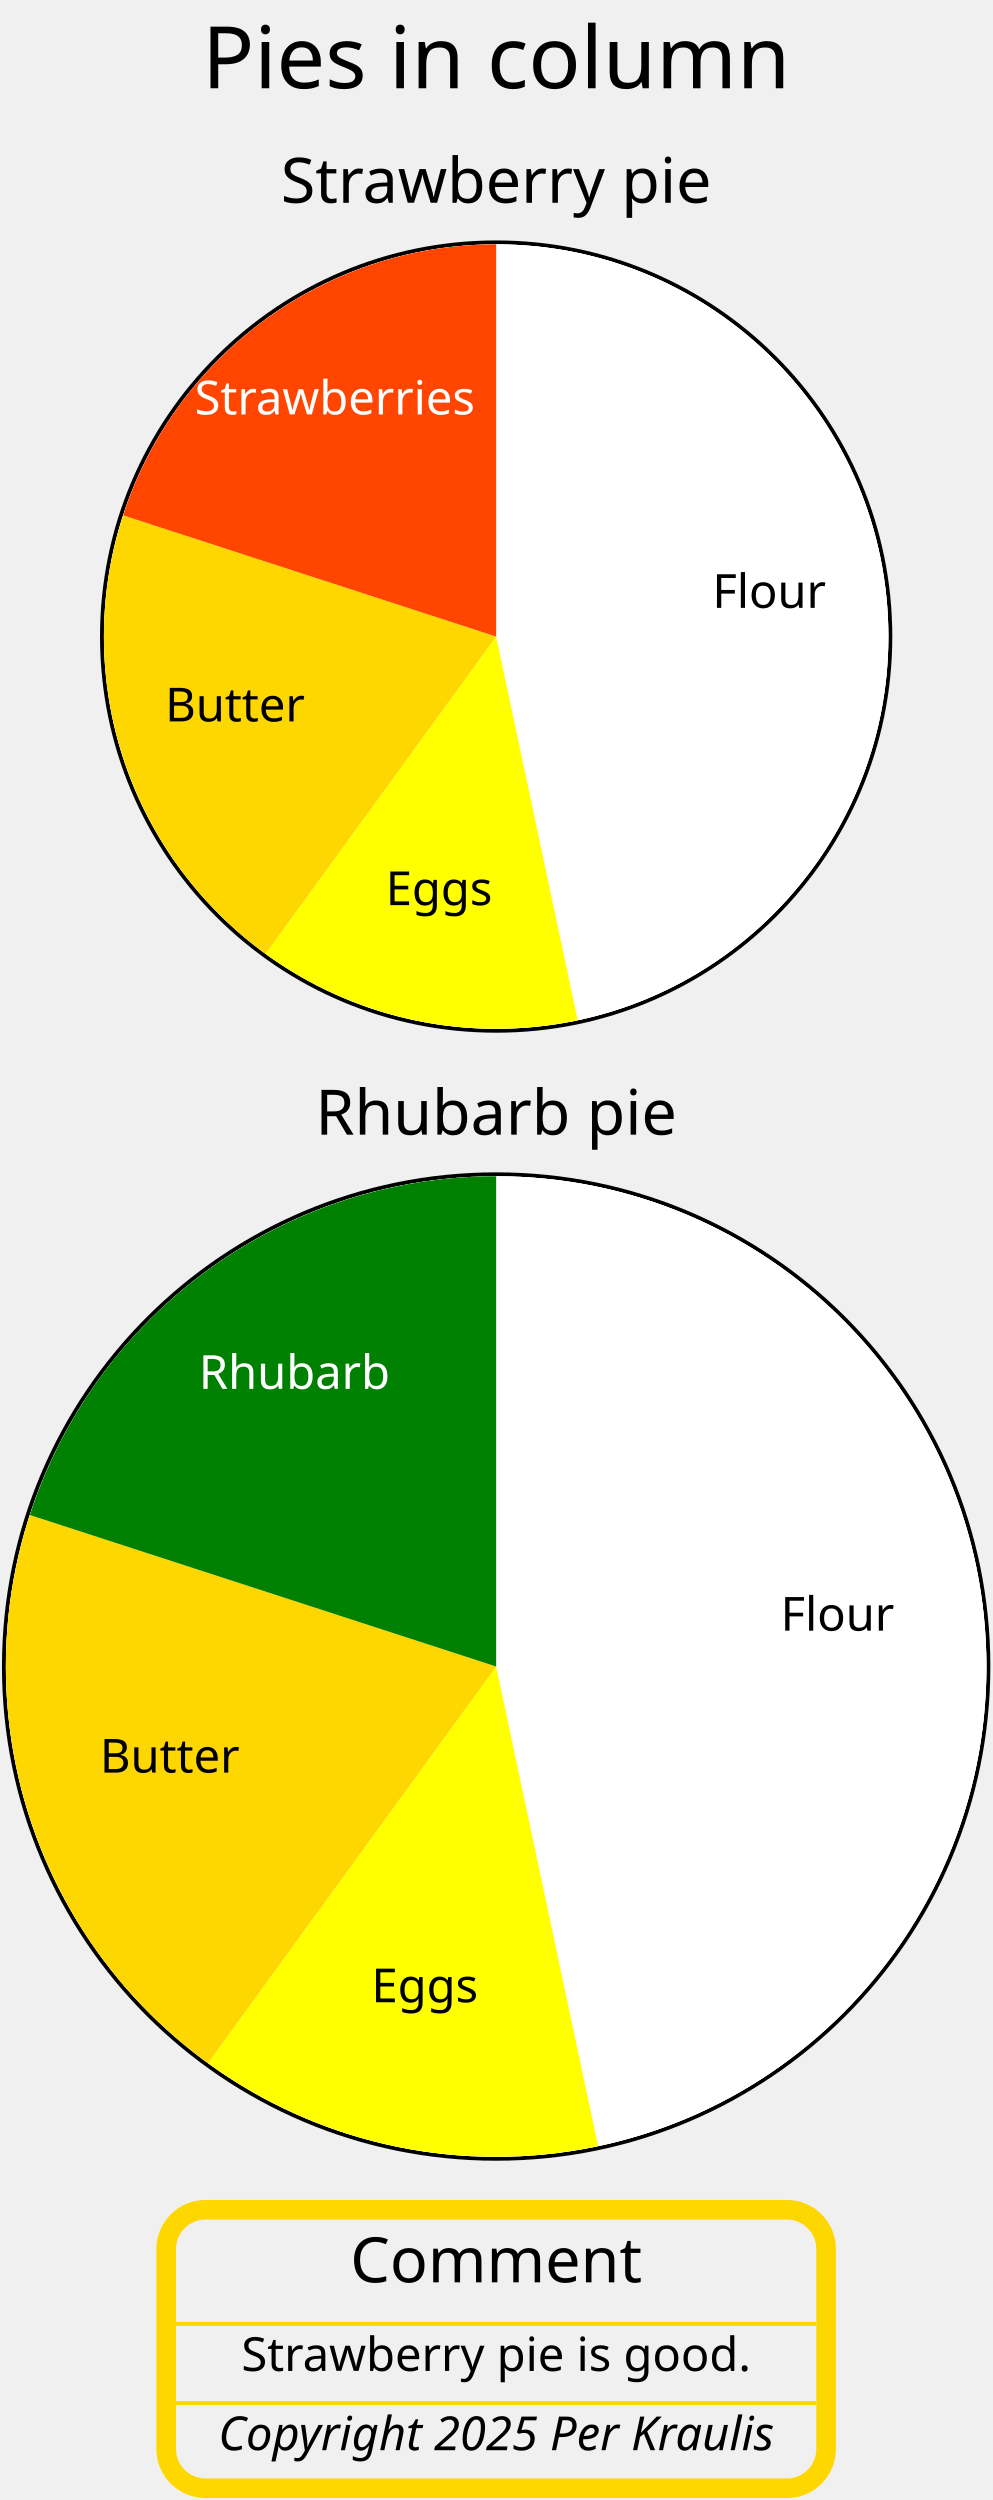
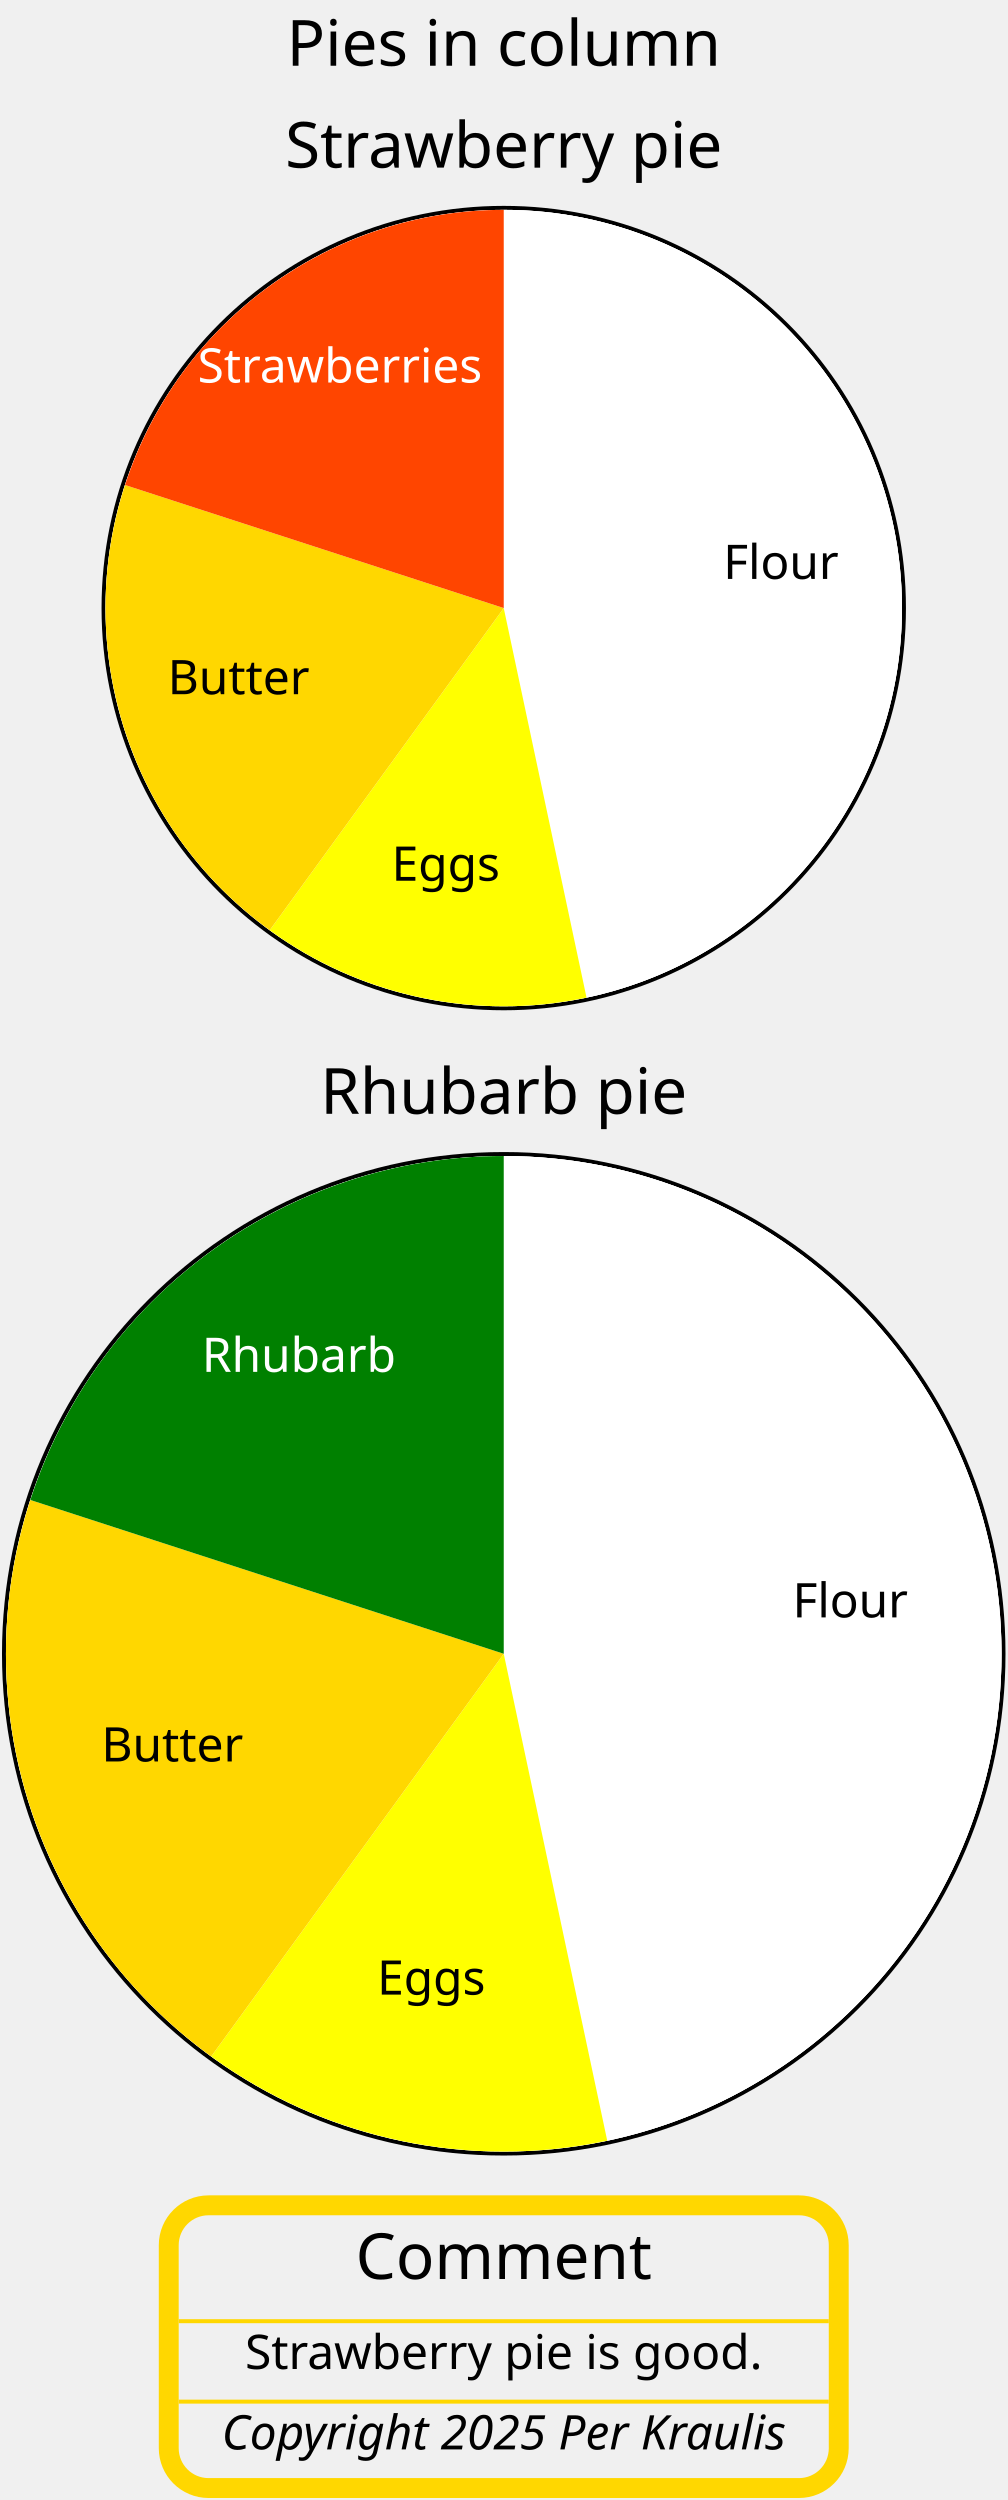
- <svg xmlns="http://www.w3.org/2000/svg" width="253" height="637.4" viewBox="0 0 253 637.4" transform="translate(0.5, 0.5)">
+ <svg xmlns="http://www.w3.org/2000/svg" width="253" height="627.8" viewBox="0 0 253 627.8" transform="translate(0.5, 0.5)">
  <g class="layout">
-     <g fill="black" font-family="sans-serif" font-size="22" text-anchor="middle" transform="translate(44.281,0)">
-       <text y="22" x="81.719">Pies in column</text>
+     <g fill="black" font-family="sans-serif" font-size="16" text-anchor="middle" transform="translate(66.568,0)">
+       <text y="16" x="59.432">Pies in column</text>
    </g>
-     <g transform="translate(25,35.2)">
+     <g transform="translate(25,25.6)">
      <g class="layout">
        <g fill="black" font-family="sans-serif" font-size="16" text-anchor="middle" transform="translate(41.644,0)">
          <text y="16" x="59.356">Strawberry pie</text>
        </g>
        <g transform="translate(0,25.6)">
          <g class="plot" clip-path="url(#id2)" transform="translate(101,101)">
            <circle r="100.5" stroke="black" fill="none" class="frame" stroke-width="1" />
            <defs>
              <clipPath>
                <rect x="-101" y="-101" width="202" height="202" id="id2" />
              </clipPath>
            </defs>
            <g class="graphics">
              <circle r="100.0" fill="white" />
              <path d="M 0 0 L 0 -100 A 100 100 0 0 1 20.791 97.815 Z" class="slice" fill="white" />
              <path d="M 0 0 L 20.791 97.815 A 100 100 0 0 1 -58.779 80.902 Z" class="slice" fill="yellow" />
              <path d="M 0 0 L -58.779 80.902 A 100 100 0 0 1 -95.106 -30.902 Z" class="slice" fill="gold" />
              <a href="https://en.wikipedia.org/wiki/Strawberry">
                <path d="M 0 0 L -95.106 -30.902 A 100 100 0 0 1 0 -100 Z" class="slice" fill="orangered" />
              </a>
            </g>
            <g class="labels" font-family="sans-serif" font-size="12" text-anchor="middle">
              <text x="69.617" y="-7.317" fill="black">Flour</text>
              <text x="-14.554" y="68.47" fill="black">Eggs</text>
              <text x="-66.574" y="21.631" fill="black">Butter</text>
              <text x="-41.145" y="-56.631" fill="white">Strawberries</text>
            </g>
          </g>
        </g>
      </g>
    </g>
-     <g transform="translate(0,272.8)">
+     <g transform="translate(0,263.2)">
      <g class="layout">
        <g fill="black" font-family="sans-serif" font-size="16" text-anchor="middle" transform="translate(76.296,0)">
          <text y="16" x="49.704">Rhubarb pie</text>
        </g>
        <g transform="translate(0,25.6)">
          <g class="plot" clip-path="url(#id3)" transform="translate(126,126)">
            <circle r="125.5" stroke="black" fill="none" class="frame" stroke-width="1" />
            <defs>
              <clipPath>
                <rect x="-126" y="-126" width="252" height="252" id="id3" />
              </clipPath>
            </defs>
            <g class="graphics">
              <circle r="125.0" fill="white" />
              <path d="M 0 0 L 0 -125 A 125 125 0 0 1 25.989 122.268 Z" class="slice" fill="white" />
              <path d="M 0 0 L 25.989 122.268 A 125 125 0 0 1 -73.473 101.127 Z" class="slice" fill="yellow" />
              <path d="M 0 0 L -73.473 101.127 A 125 125 0 0 1 -118.882 -38.627 Z" class="slice" fill="gold" />
              <a href="https://en.wikipedia.org/wiki/Rhubarb">
                <path d="M 0 0 L -118.882 -38.627 A 125 125 0 0 1 0 -125 Z" class="slice" fill="green" />
              </a>
            </g>
            <g class="labels" font-family="sans-serif" font-size="12" text-anchor="middle">
              <text x="87.021" y="-9.146" fill="black">Flour</text>
              <text x="-18.192" y="85.588" fill="black">Eggs</text>
              <text x="-83.217" y="27.039" fill="black">Butter</text>
              <text x="-51.431" y="-70.789" fill="white">Rhubarb</text>
            </g>
          </g>
        </g>
      </g>
    </g>
-     <g transform="translate(39.376,560.4)">
+     <g transform="translate(39.376,550.8)">
      <g class="layout">
        <g transform="translate(0,0)">
          <rect x="2.5" y="2.5" width="168.248" height="71" stroke="gold" fill="none" class="frame" rx="10" ry="10" stroke-width="5" />
        </g>
        <g transform="translate(5,5)">
          <g>
            <g fill="black" font-family="sans-serif" font-size="16" text-anchor="middle" transform="translate(41.8,0)">
              <text y="16" x="39.824">Comment</text>
            </g>
            <g fill="black" font-family="sans-serif" font-size="12" text-anchor="middle" transform="translate(11.799,26.6)">
              <text y="12" x="69.825">Strawberry pie is good.</text>
            </g>
            <g fill="black" font-family="sans-serif" font-size="12" font-style="italic" text-anchor="middle" transform="translate(0,46.8)">
              <text y="12" x="81.624">Copyright 2025 Per Kraulis</text>
            </g>
            <line x1="0" y1="26.6" x2="163.248" y2="26.6" stroke="gold" stroke-width="1" />
            <line x1="0" y1="46.8" x2="163.248" y2="46.8" stroke="gold" stroke-width="1" />
          </g>
        </g>
      </g>
    </g>
  </g>
</svg>
